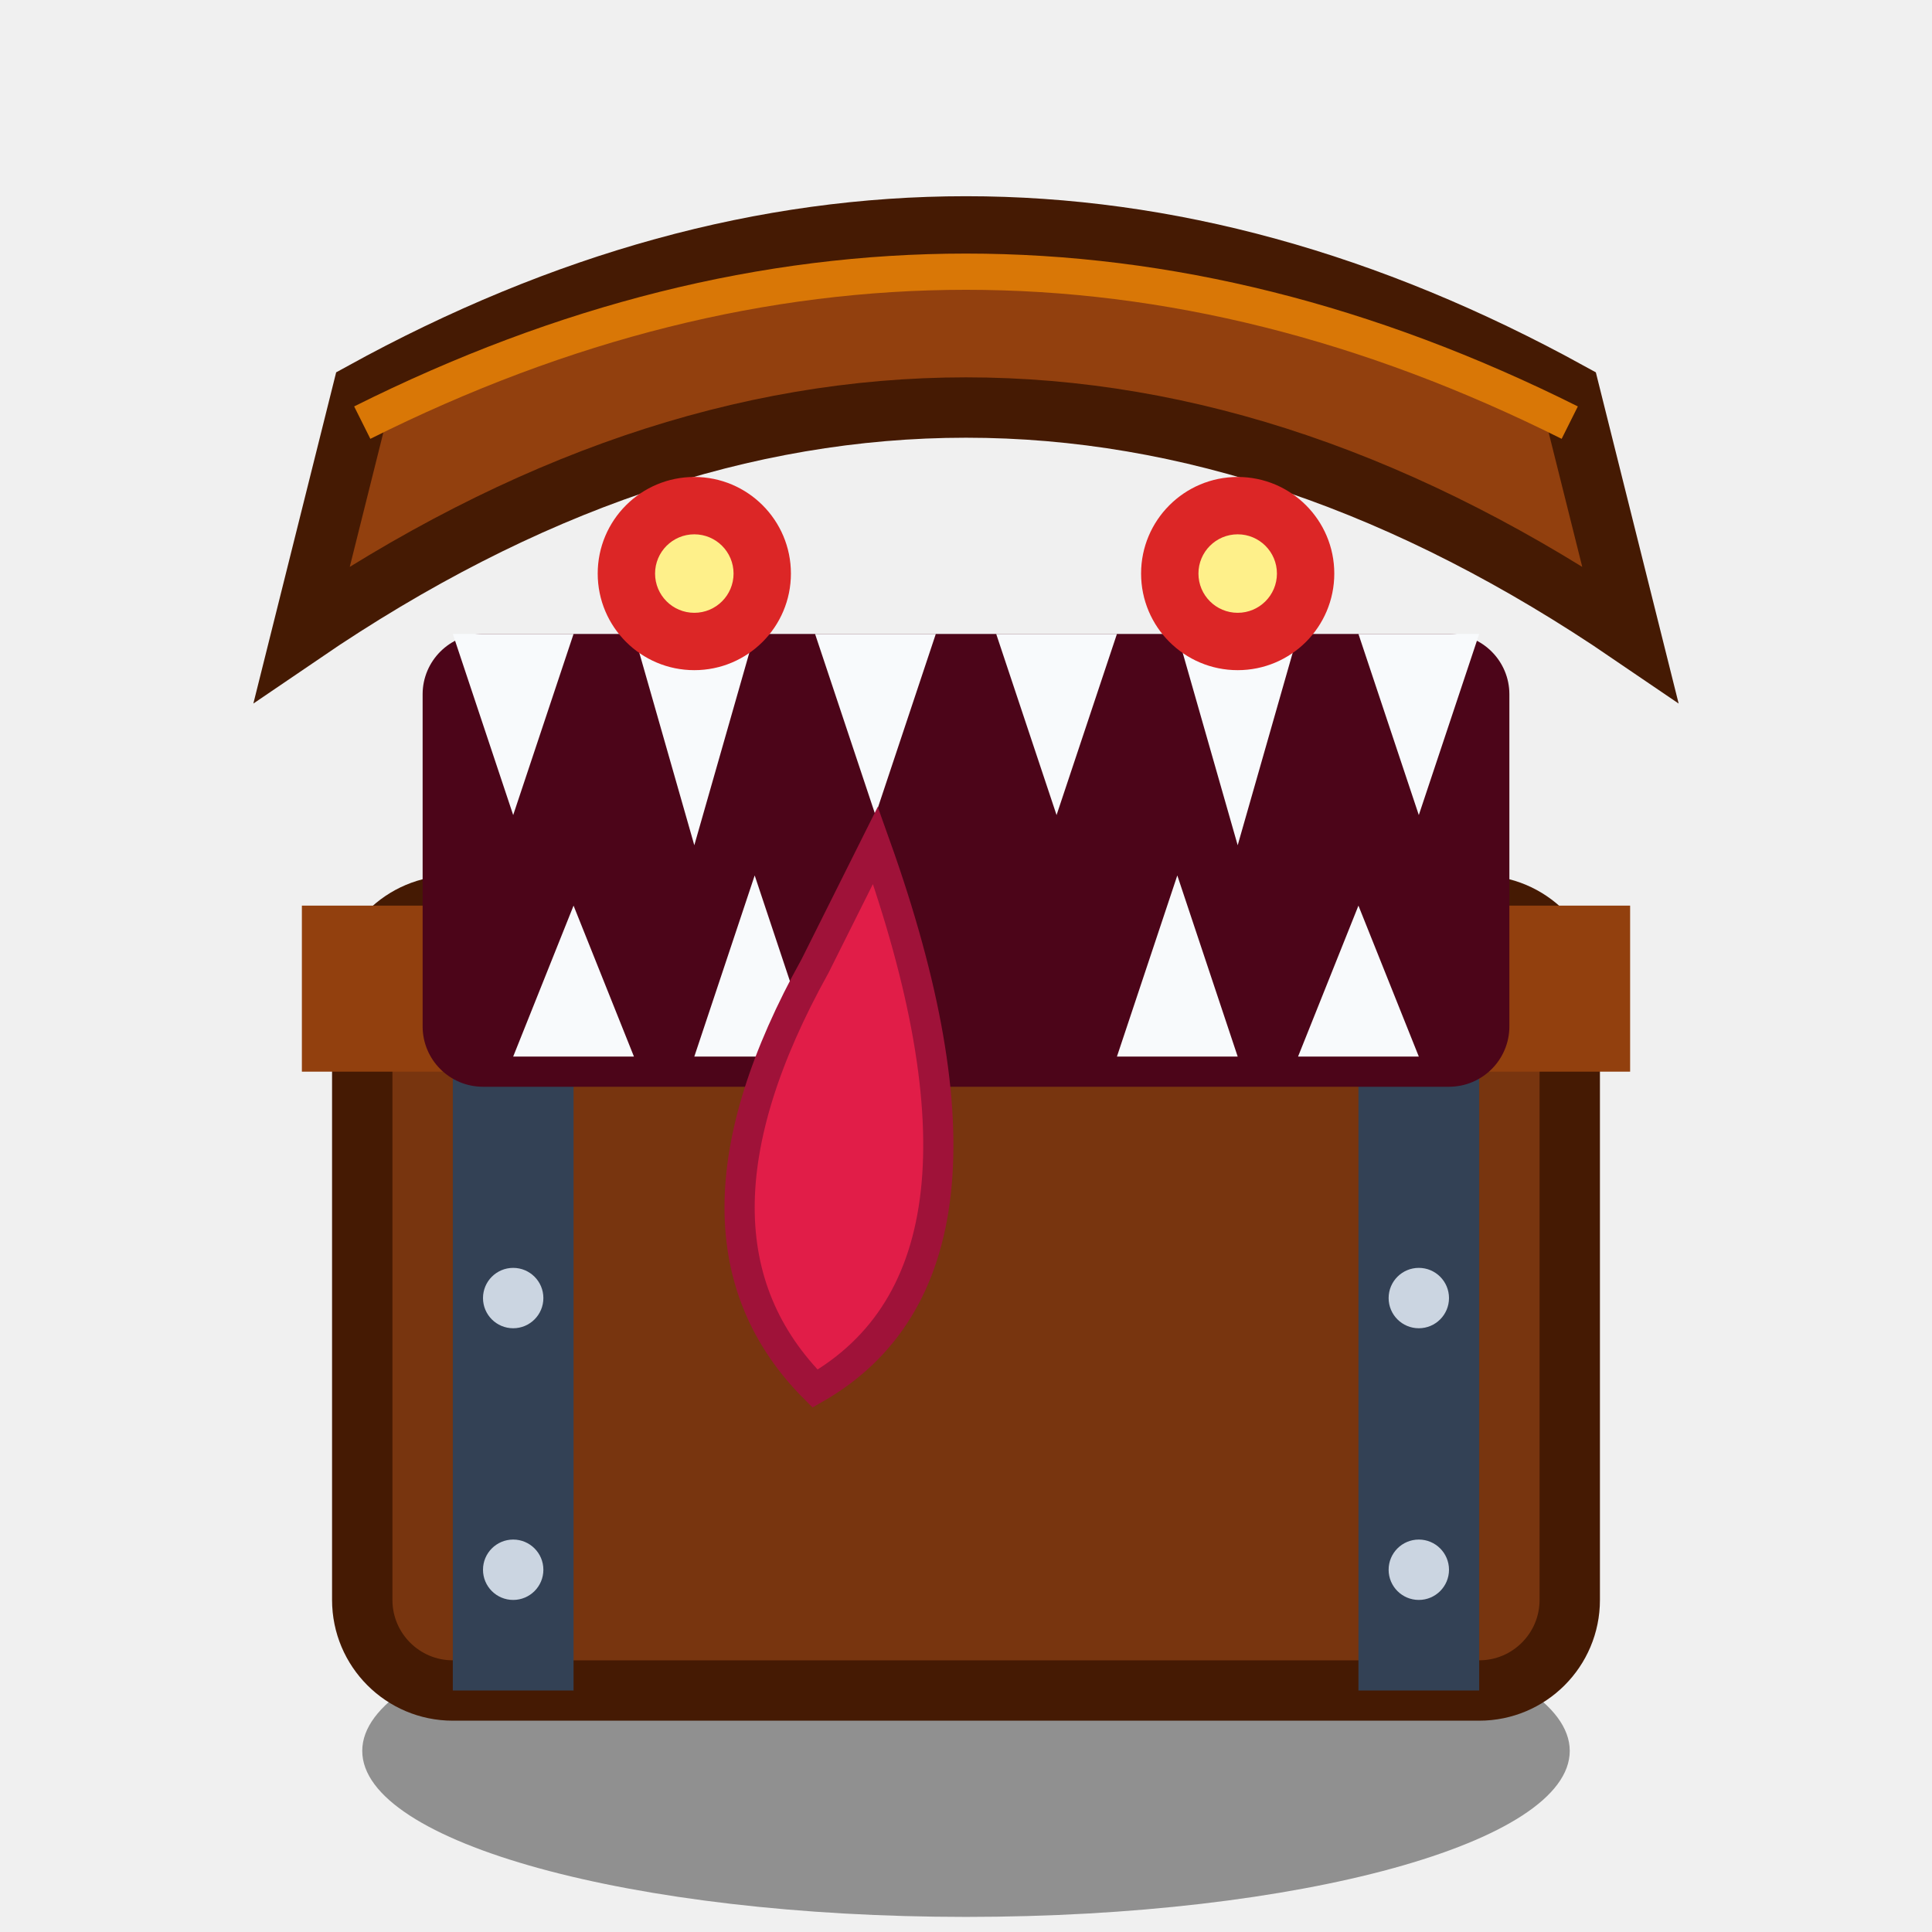
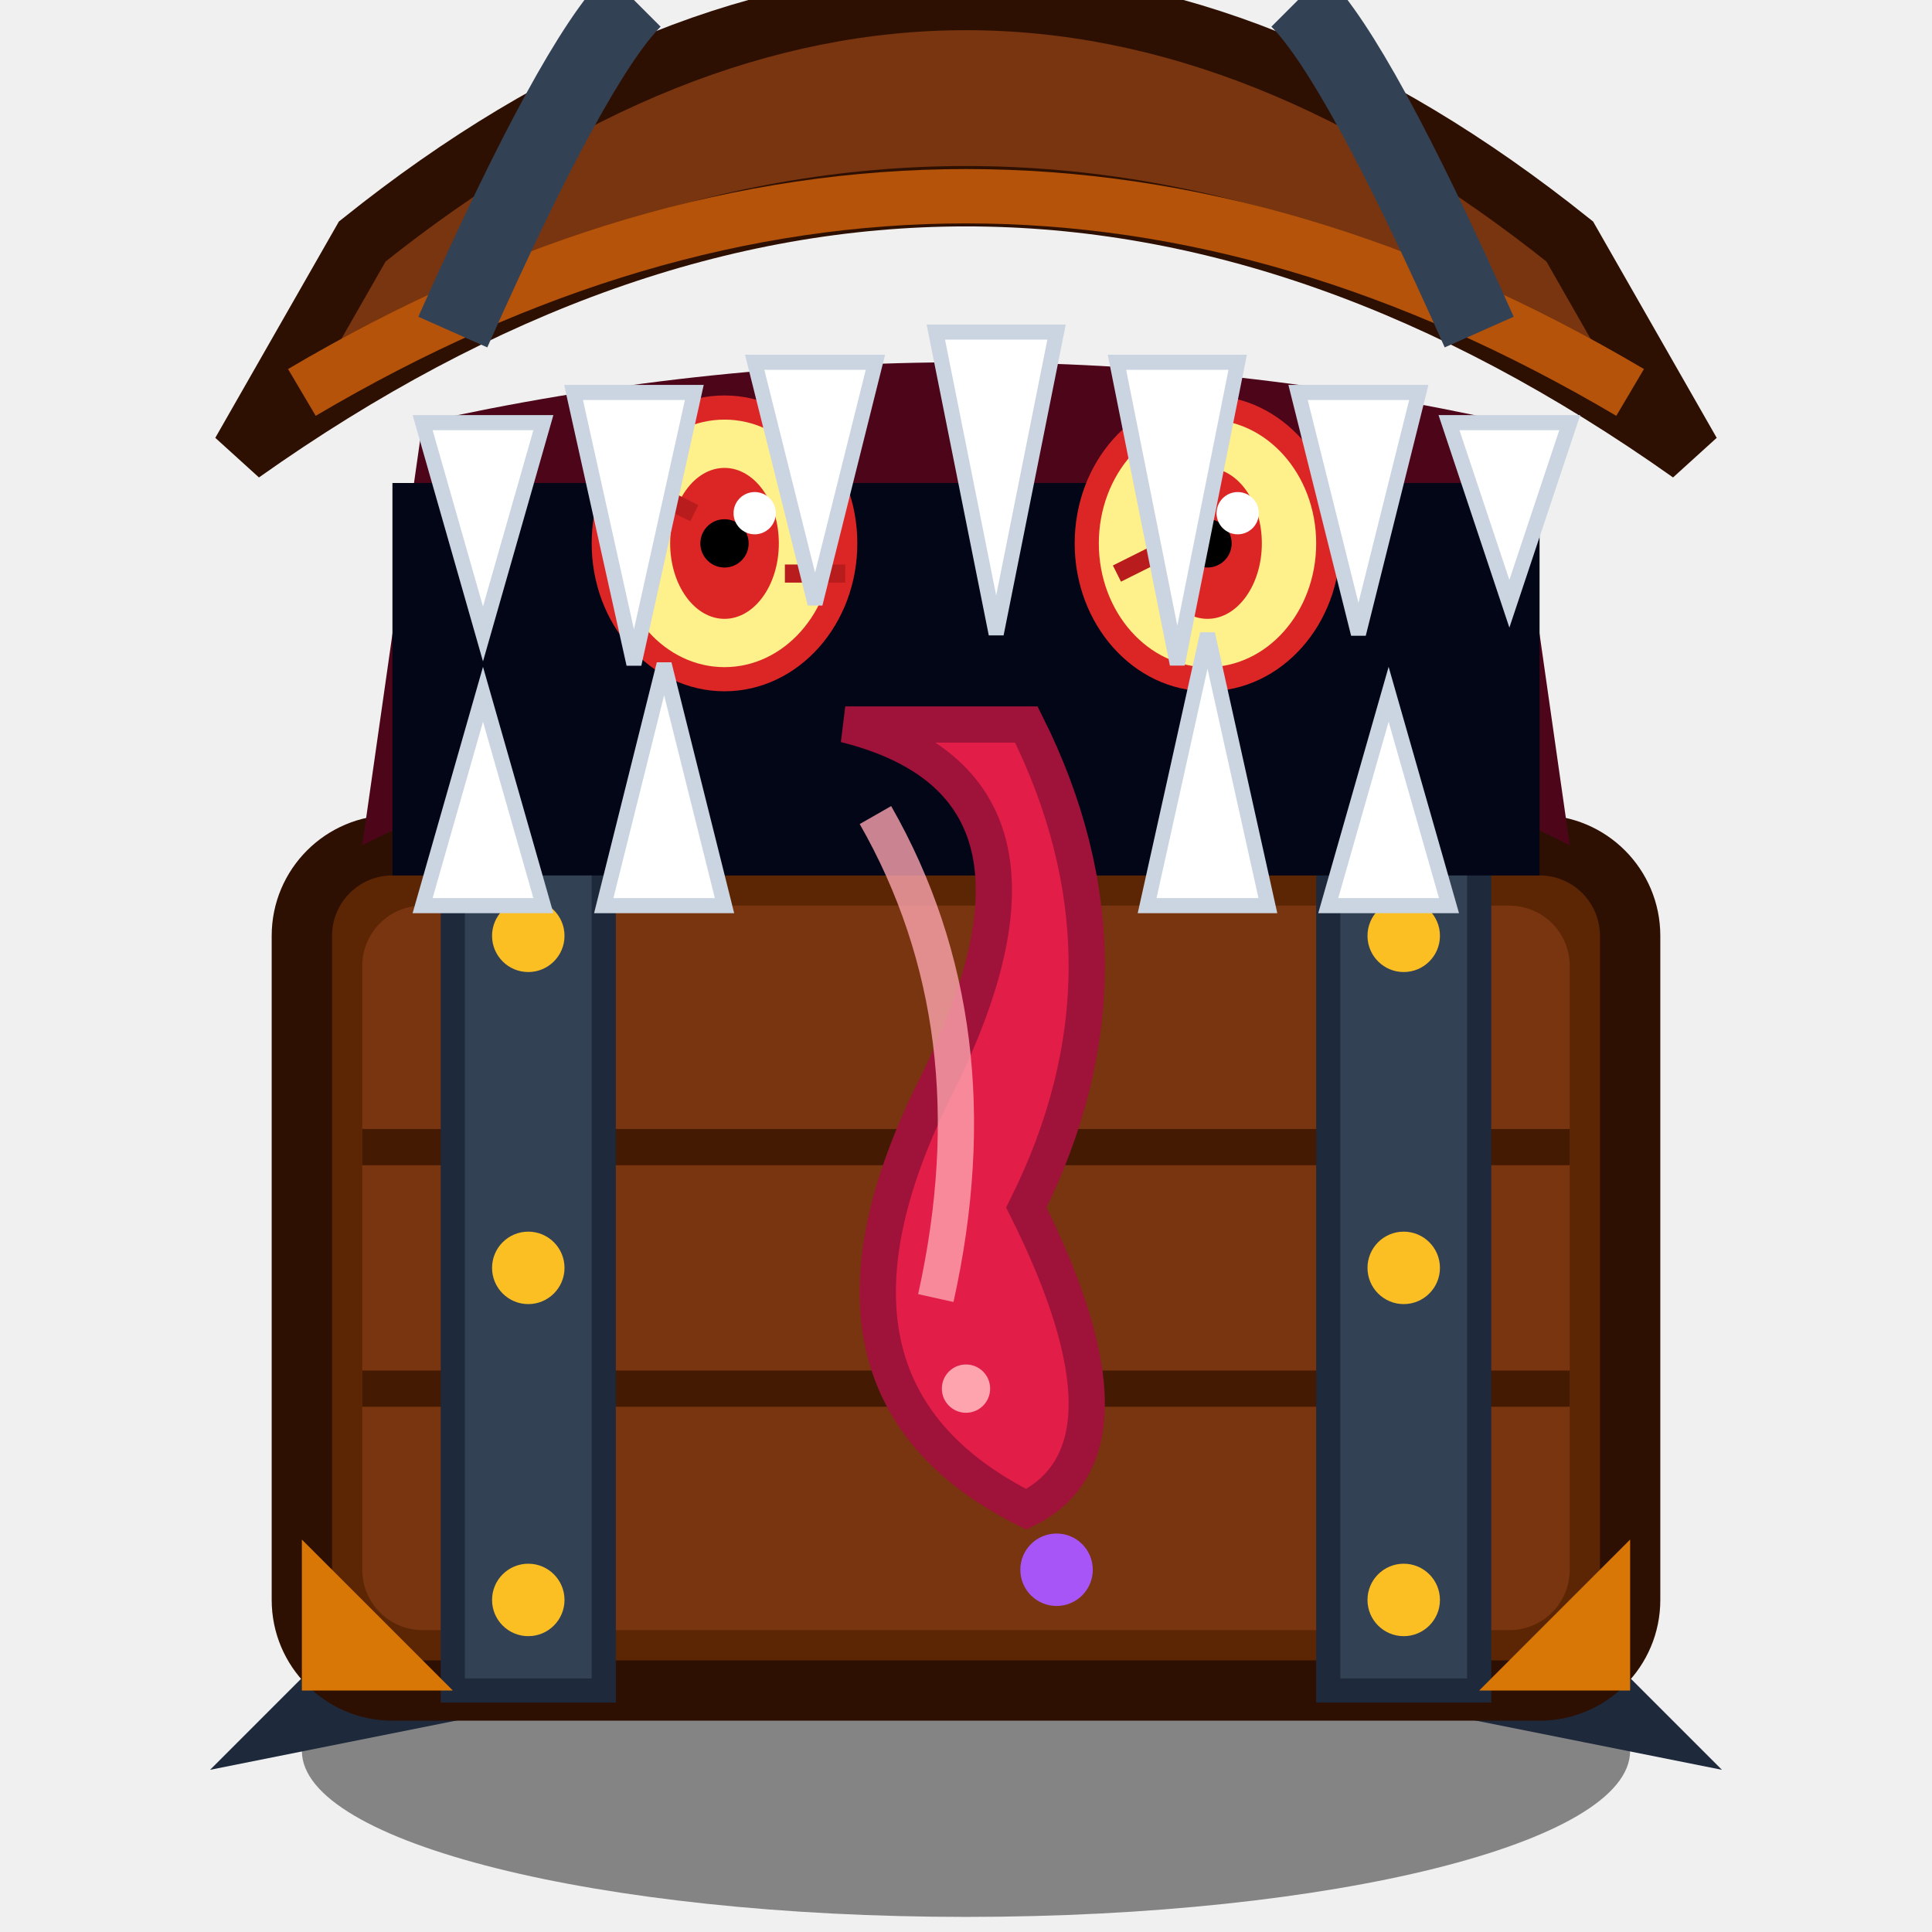
<svg xmlns="http://www.w3.org/2000/svg" viewBox="0 0 64 64" width="64" height="64">
-   <ellipse cx="32" cy="58" rx="20" ry="5.5" fill="rgba(0,0,0,0.4)" />
-   <rect x="12" y="30" width="40" height="26" rx="3" fill="#78350f" stroke="#451a03" stroke-width="2" />
-   <rect x="10" y="30" width="44" height="5.5" fill="#92400e" />
-   <rect x="15" y="30" width="4" height="26" fill="#334155" />
-   <circle cx="17" cy="33" r="1" fill="#cbd5e1" />
-   <circle cx="17" cy="43" r="1" fill="#cbd5e1" />
-   <circle cx="17" cy="52" r="1" fill="#cbd5e1" />
-   <rect x="45" y="30" width="4" height="26" fill="#334155" />
-   <circle cx="47" cy="33" r="1" fill="#cbd5e1" />
-   <circle cx="47" cy="43" r="1" fill="#cbd5e1" />
-   <circle cx="47" cy="52" r="1" fill="#cbd5e1" />
-   <rect x="14" y="21" width="36" height="15" rx="2" fill="#4c0519" />
-   <path d="M10 21 Q32 6 54 21 L52 13 Q32 2 12 13 Z" fill="#92400e" stroke="#451a03" stroke-width="2" />
-   <path d="M12 14 Q32 4 52 14" stroke="#d97706" stroke-width="1.2" fill="none" />
-   <polygon points="15,21 17,27 19,21" fill="#f8fafc" />
-   <polygon points="21,21 23,28 25,21" fill="#f8fafc" />
-   <polygon points="27,21 29,27 31,21" fill="#f8fafc" />
-   <polygon points="33,21 35,27 37,21" fill="#f8fafc" />
-   <polygon points="39,21 41,28 43,21" fill="#f8fafc" />
-   <polygon points="45,21 47,27 49,21" fill="#f8fafc" />
-   <polygon points="17,35 19,30 21,35" fill="#f8fafc" />
-   <polygon points="23,35 25,29 27,35" fill="#f8fafc" />
-   <polygon points="37,35 39,29 41,35" fill="#f8fafc" />
-   <polygon points="43,35 45,30 47,35" fill="#f8fafc" />
-   <circle cx="23" cy="19" r="3.2" fill="#dc2626" />
-   <circle cx="23" cy="19" r="1.3" fill="#fef08a" />
-   <circle cx="41" cy="19" r="3.2" fill="#dc2626" />
-   <circle cx="41" cy="19" r="1.3" fill="#fef08a" />
-   <path d="M29 28 Q34 42 27 46 Q22 41 27 32 Z" fill="#e11d48" stroke="#9f1239" stroke-width="1" />
+   <ellipse cx="32" cy="58" rx="22" ry="5.5" fill="rgba(0,0,0,0.45)" />
+   <path d="M14 53 L10 57 L15 56" stroke="#1e293b" stroke-width="2" fill="none" stroke-linecap="round" />
+   <path d="M50 53 L54 57 L49 56" stroke="#1e293b" stroke-width="2" fill="none" stroke-linecap="round" />
+   <rect x="10" y="28" width="44" height="28" rx="3" fill="#5c2605" stroke="#2e1002" stroke-width="2" />
+   <rect x="12" y="30" width="40" height="24" rx="2" fill="#78350f" />
+   <line x1="12" y1="38" x2="52" y2="38" stroke="#451a03" stroke-width="1.2" />
+   <line x1="12" y1="46" x2="52" y2="46" stroke="#451a03" stroke-width="1.2" />
+   <rect x="15" y="28" width="5" height="28" fill="#334155" stroke="#1e293b" stroke-width="0.8" />
+   <rect x="44" y="28" width="5" height="28" fill="#334155" stroke="#1e293b" stroke-width="0.8" />
+   <circle cx="17.5" cy="31" r="1.2" fill="#fbbf24" />
+   <circle cx="17.5" cy="42" r="1.2" fill="#fbbf24" />
+   <circle cx="17.5" cy="53" r="1.2" fill="#fbbf24" />
+   <circle cx="46.5" cy="31" r="1.2" fill="#fbbf24" />
+   <circle cx="46.5" cy="42" r="1.2" fill="#fbbf24" />
+   <circle cx="46.5" cy="53" r="1.2" fill="#fbbf24" />
+   <polygon points="10,51 10,56 15,56" fill="#d97706" />
+   <polygon points="54,51 54,56 49,56" fill="#d97706" />
+   <path d="M12 28 Q32 18 52 28 L50 14 Q32 10 14 14 Z" fill="#4c0519" />
+   <rect x="13" y="16" width="38" height="13" fill="#020617" />
+   <ellipse cx="24" cy="18" rx="4" ry="4.5" fill="#fef08a" stroke="#dc2626" stroke-width="0.8" />
+   <ellipse cx="24" cy="18" rx="1.8" ry="2.5" fill="#dc2626" />
+   <circle cx="24" cy="18" r="0.8" fill="#000000" />
+   <circle cx="25" cy="17" r="0.7" fill="#ffffff" />
+   <path d="M21 16 L23 17" stroke="#b91c1c" stroke-width="0.6" />
+   <path d="M26 19 L28 19" stroke="#b91c1c" stroke-width="0.6" />
+   <ellipse cx="40" cy="18" rx="4" ry="4.5" fill="#fef08a" stroke="#dc2626" stroke-width="0.8" />
+   <ellipse cx="40" cy="18" rx="1.8" ry="2.5" fill="#dc2626" />
+   <circle cx="40" cy="18" r="0.8" fill="#000000" />
+   <circle cx="41" cy="17" r="0.7" fill="#ffffff" />
+   <path d="M37 19 L39 18" stroke="#b91c1c" stroke-width="0.6" />
+   <path d="M8 15 Q32 -2 56 15 L52 8 Q32 -8 12 8 Z" fill="#78350f" stroke="#2e1002" stroke-width="2" />
+   <path d="M10 13 Q32 0 54 13" stroke="#b45309" stroke-width="1.8" fill="none" />
+   <path d="M15 11 Q19 2 21 0" stroke="#334155" stroke-width="2.5" fill="none" />
+   <path d="M49 11 Q45 2 43 0" stroke="#334155" stroke-width="2.5" fill="none" />
+   <polygon points="14,14 16,21 18,14" fill="#ffffff" stroke="#cbd5e1" stroke-width="0.5" />
+   <polygon points="19,13 21,22 23,13" fill="#ffffff" stroke="#cbd5e1" stroke-width="0.5" />
+   <polygon points="25,12 27,20 29,12" fill="#ffffff" stroke="#cbd5e1" stroke-width="0.5" />
+   <polygon points="31,11 33,21 35,11" fill="#ffffff" stroke="#cbd5e1" stroke-width="0.5" />
+   <polygon points="37,12 39,22 41,12" fill="#ffffff" stroke="#cbd5e1" stroke-width="0.5" />
+   <polygon points="43,13 45,21 47,13" fill="#ffffff" stroke="#cbd5e1" stroke-width="0.5" />
+   <polygon points="48,14 50,20 52,14" fill="#ffffff" stroke="#cbd5e1" stroke-width="0.5" />
+   <polygon points="14,30 16,23 18,30" fill="#ffffff" stroke="#cbd5e1" stroke-width="0.5" />
+   <polygon points="20,30 22,22 24,30" fill="#ffffff" stroke="#cbd5e1" stroke-width="0.5" />
+   <polygon points="38,30 40,21 42,30" fill="#ffffff" stroke="#cbd5e1" stroke-width="0.5" />
+   <polygon points="44,30 46,23 48,30" fill="#ffffff" stroke="#cbd5e1" stroke-width="0.5" />
+   <path d="M28 24 Q36 26 31 36 Q26 46 34 50 Q38 48 34 40 Q38 32 34 24 Z" fill="#e11d48" stroke="#9f1239" stroke-width="1.2" />
+   <path d="M29 27 Q33 34 31 43" stroke="#fda4af" stroke-width="1.2" fill="none" opacity="0.8" />
+   <circle cx="35" cy="52" r="1.2" fill="#a855f7" />
+   <circle cx="32" cy="46" r="0.8" fill="#fda4af" />
</svg>
